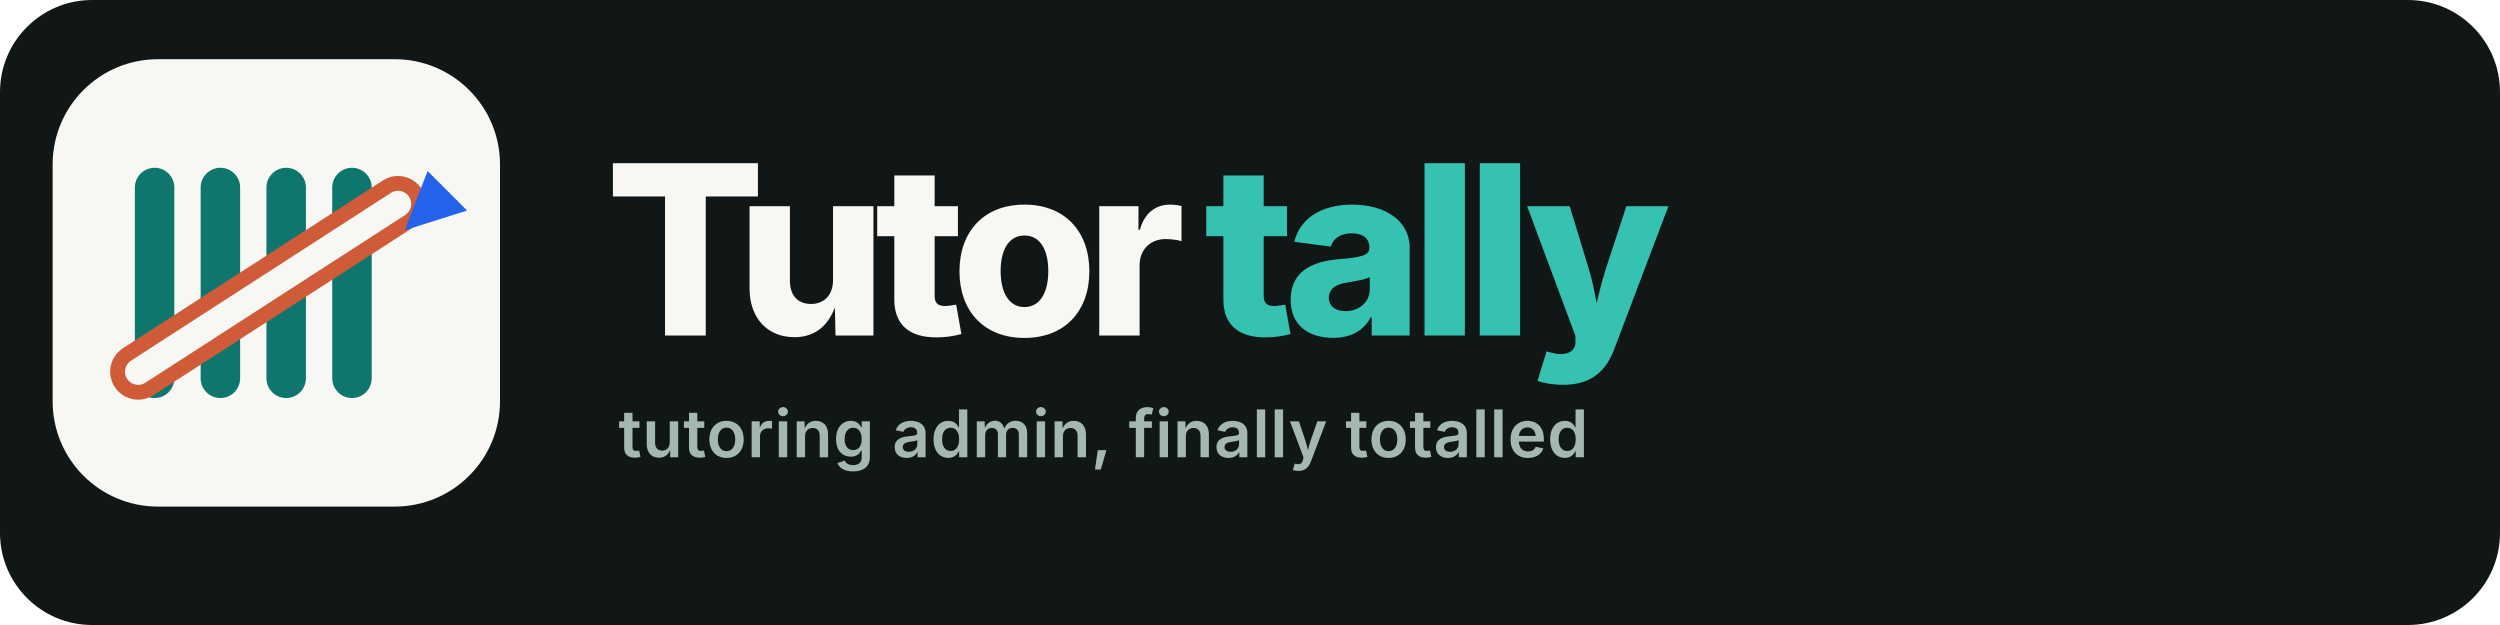
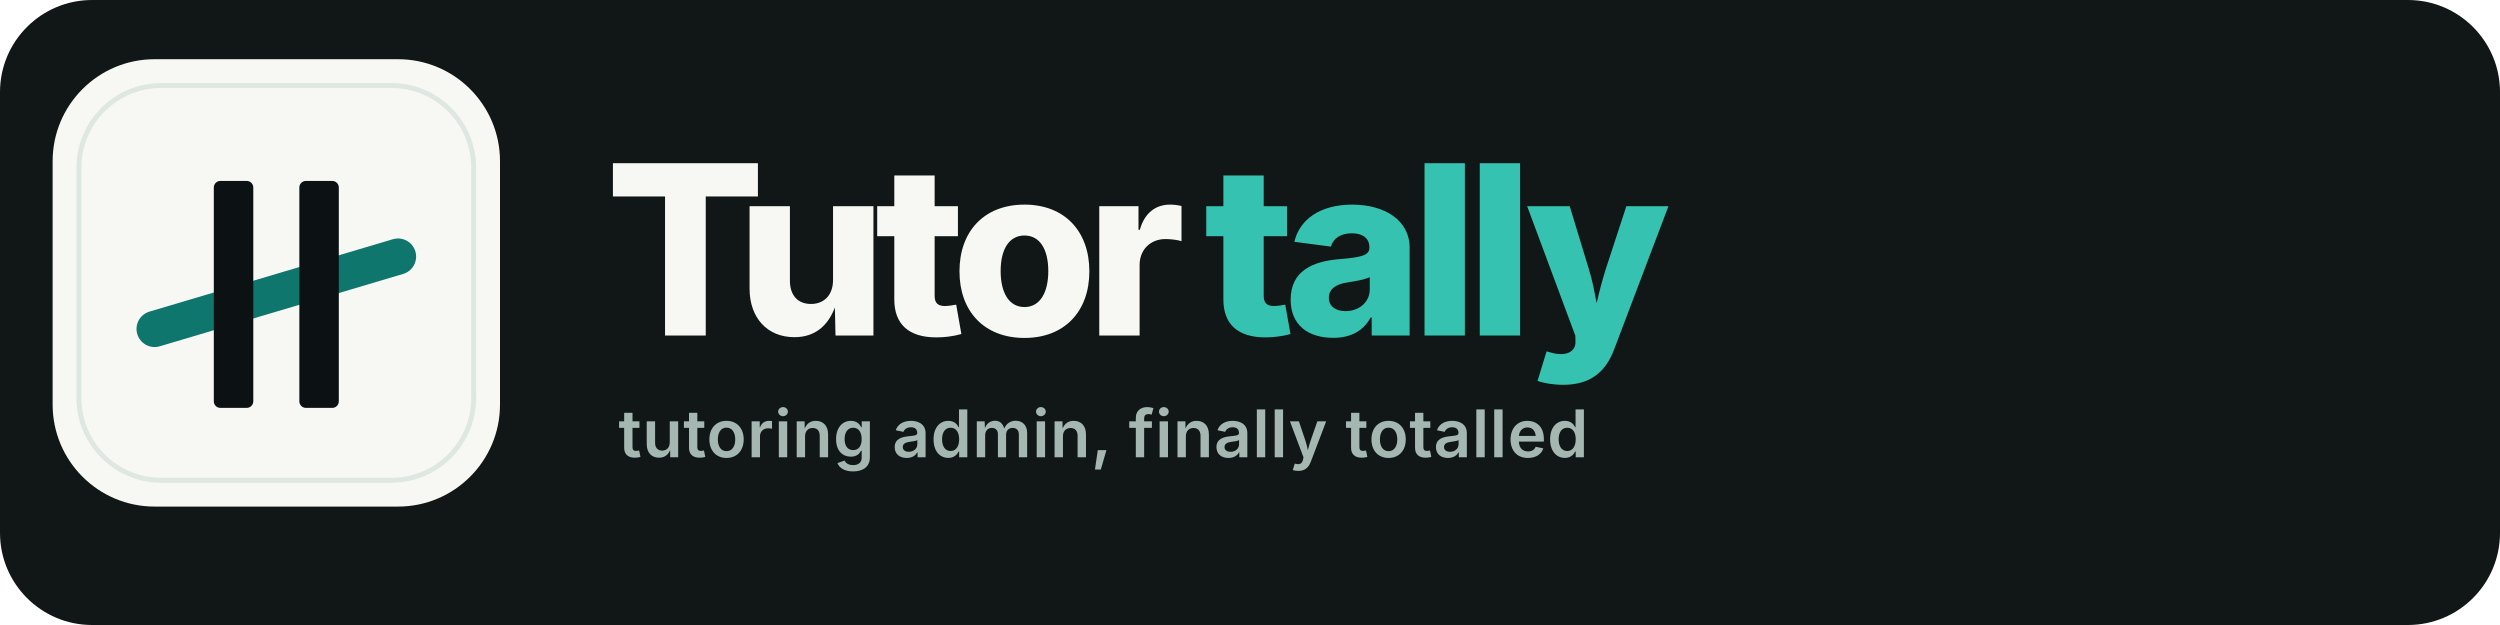
<svg xmlns="http://www.w3.org/2000/svg" viewBox="0 0 760 190" role="img" aria-labelledby="title desc">
  <rect width="760" height="190" rx="28" fill="#101716" />
  <g transform="translate(16 18)">
-     <rect x="0" y="0" width="136" height="136" rx="32" fill="#f7f8f4" />
-     <path d="M31 39v58M51 39v58M71 39v58M91 39v58" fill="none" stroke="#0f766e" stroke-width="12" stroke-linecap="round" />
-     <path d="M26 95L105 44" fill="none" stroke="#d05b39" stroke-width="17" stroke-linecap="round" />
-     <path d="M26 95L105 44" fill="none" stroke="#f7f8f4" stroke-width="8" stroke-linecap="round" />
-     <path d="M114 34l-7 18 19-6" fill="#2563eb" />
+     <rect x="0" y="0" width="136" height="136" rx="31" fill="#f7f8f4" />
+     <rect x="8" y="8" width="120" height="120" rx="25" fill="none" stroke="#dfe7e3" stroke-width="1.5" />
+     <path d="M31 82L105 60" fill="none" stroke="#0f766e" stroke-width="11" stroke-linecap="round" />
+     <rect x="49" y="37" width="12" height="69" rx="2" fill="#0c1214" />
+     <rect x="75" y="37" width="12" height="69" rx="2" fill="#0c1214" />
  </g>
  <g font-family="General Sans, Inter, Avenir Next, Segoe UI, Arial, sans-serif">
    <text x="184" y="102" fill="#f7f8f4" font-size="72" font-weight="760" letter-spacing="-3.6">Tutor</text>
    <text x="366" y="102" fill="#35c2b0" font-size="72" font-weight="760" letter-spacing="-3.6">tally</text>
    <text x="188" y="139" fill="#a5b7b1" font-size="20" font-weight="560" letter-spacing="0.2">tutoring admin, finally totalled</text>
  </g>
</svg>
